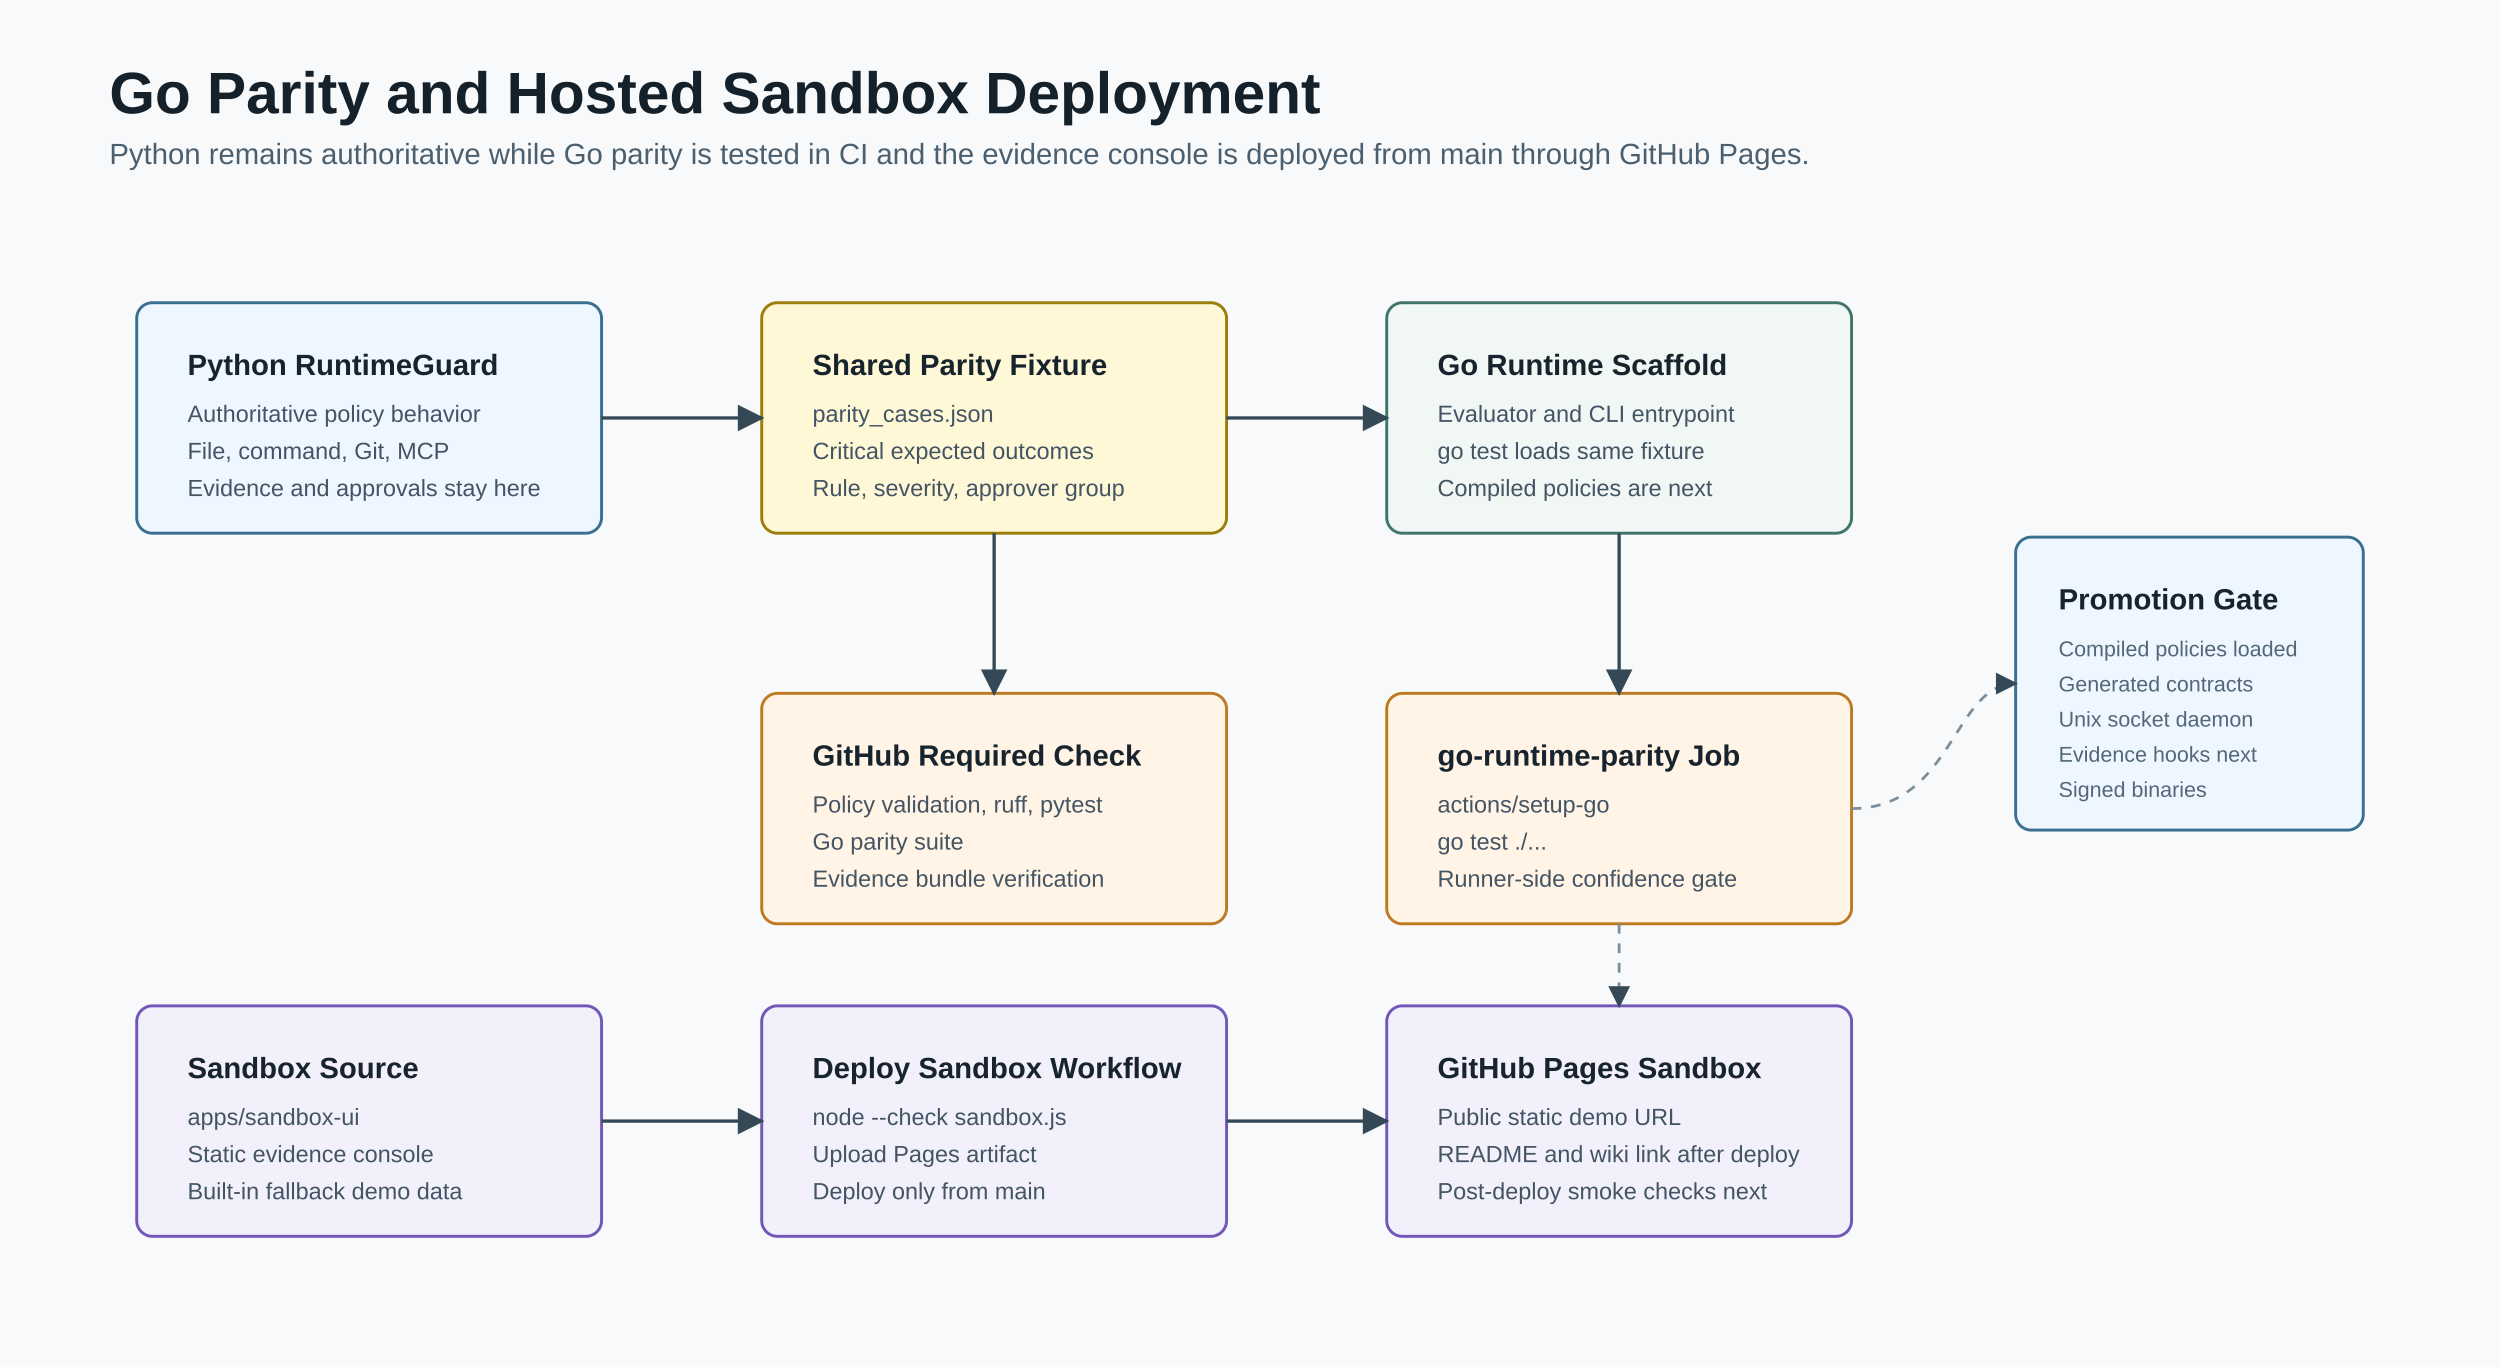
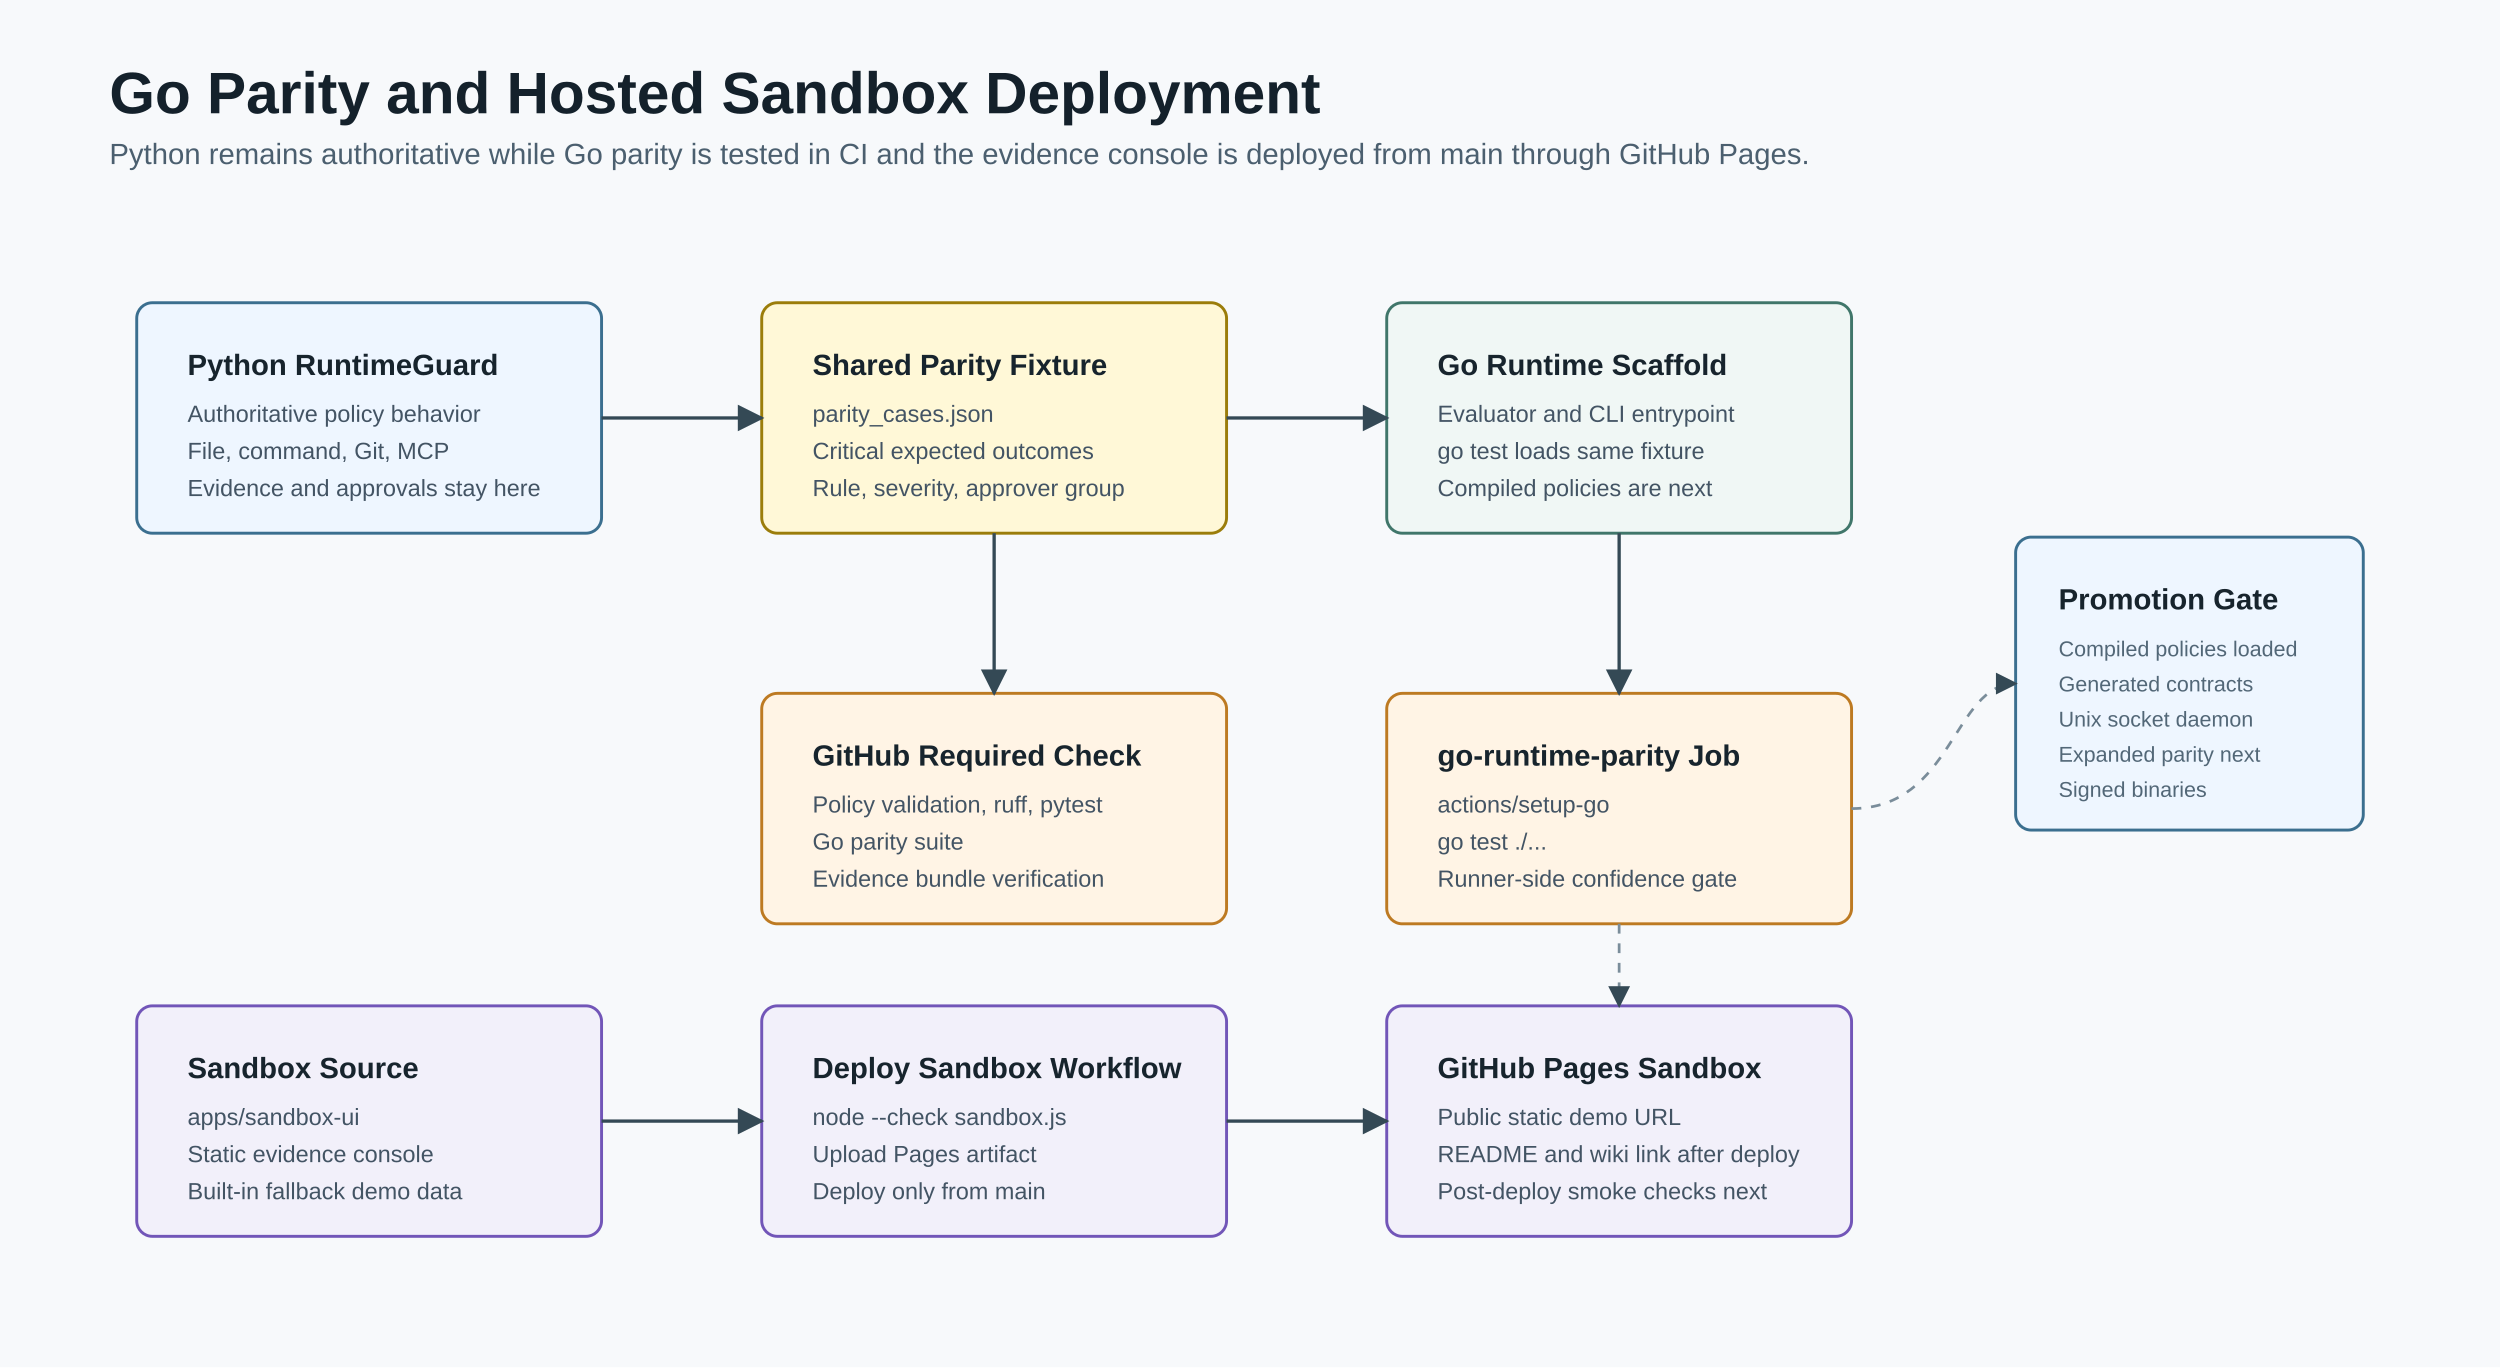
<svg xmlns="http://www.w3.org/2000/svg" width="1280" height="700" viewBox="0 0 1280 700" role="img" aria-labelledby="title desc">
  <defs>
    <marker id="arrow" viewBox="0 0 10 10" refX="9" refY="5" markerWidth="8" markerHeight="8" orient="auto-start-reverse">
      <path d="M 0 0 L 10 5 L 0 10 z" fill="#344955" />
    </marker>
    <style>
      .bg { fill: #f7f9fb; }
      .title { font: 700 30px Arial, sans-serif; fill: #14212b; }
      .subtitle { font: 400 15px Arial, sans-serif; fill: #4b5f6f; }
      .python { fill: #eef6ff; stroke: #3b6f8f; stroke-width: 1.5; }
      .go { fill: #f0f7f5; stroke: #40766a; stroke-width: 1.5; }
      .ci { fill: #fff4e5; stroke: #bd7a22; stroke-width: 1.5; }
      .deploy { fill: #f2f0fa; stroke: #7256b8; stroke-width: 1.5; }
      .store { fill: #fff8d7; stroke: #9b7d0a; stroke-width: 1.5; }
      .node-title { font: 700 15px Arial, sans-serif; fill: #17242d; }
      .node-text { font: 400 12px Arial, sans-serif; fill: #435464; }
      .small { font: 400 11px Arial, sans-serif; fill: #526777; }
      .arrow { stroke: #344955; stroke-width: 1.7; fill: none; marker-end: url(#arrow); }
      .soft-arrow { stroke: #7a8d9a; stroke-width: 1.4; fill: none; marker-end: url(#arrow); stroke-dasharray: 5 5; }
    </style>
  </defs>
  <rect class="bg" width="1280" height="700" />
  <text x="56" y="58" class="title">Go Parity and Hosted Sandbox Deployment</text>
  <text x="56" y="84" class="subtitle">Python remains authoritative while Go parity is tested in CI and the evidence console is deployed from main through GitHub Pages.</text>
  <rect x="70" y="155" width="238" height="118" rx="8" class="python" />
  <text x="96" y="192" class="node-title">Python RuntimeGuard</text>
  <text x="96" y="216" class="node-text">Authoritative policy behavior</text>
  <text x="96" y="235" class="node-text">File, command, Git, MCP</text>
  <text x="96" y="254" class="node-text">Evidence and approvals stay here</text>
  <rect x="390" y="155" width="238" height="118" rx="8" class="store" />
  <text x="416" y="192" class="node-title">Shared Parity Fixture</text>
  <text x="416" y="216" class="node-text">parity_cases.json</text>
  <text x="416" y="235" class="node-text">Critical expected outcomes</text>
  <text x="416" y="254" class="node-text">Rule, severity, approver group</text>
  <rect x="710" y="155" width="238" height="118" rx="8" class="go" />
  <text x="736" y="192" class="node-title">Go Runtime Scaffold</text>
  <text x="736" y="216" class="node-text">Evaluator and CLI entrypoint</text>
  <text x="736" y="235" class="node-text">go test loads same fixture</text>
  <text x="736" y="254" class="node-text">Compiled policies are next</text>
  <rect x="390" y="355" width="238" height="118" rx="8" class="ci" />
  <text x="416" y="392" class="node-title">GitHub Required Check</text>
  <text x="416" y="416" class="node-text">Policy validation, ruff, pytest</text>
  <text x="416" y="435" class="node-text">Go parity suite</text>
  <text x="416" y="454" class="node-text">Evidence bundle verification</text>
  <rect x="710" y="355" width="238" height="118" rx="8" class="ci" />
  <text x="736" y="392" class="node-title">go-runtime-parity Job</text>
  <text x="736" y="416" class="node-text">actions/setup-go</text>
  <text x="736" y="435" class="node-text">go test ./...</text>
  <text x="736" y="454" class="node-text">Runner-side confidence gate</text>
  <rect x="70" y="515" width="238" height="118" rx="8" class="deploy" />
  <text x="96" y="552" class="node-title">Sandbox Source</text>
  <text x="96" y="576" class="node-text">apps/sandbox-ui</text>
  <text x="96" y="595" class="node-text">Static evidence console</text>
  <text x="96" y="614" class="node-text">Built-in fallback demo data</text>
  <rect x="390" y="515" width="238" height="118" rx="8" class="deploy" />
  <text x="416" y="552" class="node-title">Deploy Sandbox Workflow</text>
  <text x="416" y="576" class="node-text">node --check sandbox.js</text>
  <text x="416" y="595" class="node-text">Upload Pages artifact</text>
  <text x="416" y="614" class="node-text">Deploy only from main</text>
  <rect x="710" y="515" width="238" height="118" rx="8" class="deploy" />
  <text x="736" y="552" class="node-title">GitHub Pages Sandbox</text>
  <text x="736" y="576" class="node-text">Public static demo URL</text>
  <text x="736" y="595" class="node-text">README and wiki link after deploy</text>
  <text x="736" y="614" class="node-text">Post-deploy smoke checks next</text>
  <rect x="1032" y="275" width="178" height="150" rx="8" class="python" />
  <text x="1054" y="312" class="node-title">Promotion Gate</text>
  <text x="1054" y="336" class="small">Compiled policies loaded</text>
  <text x="1054" y="354" class="small">Generated contracts</text>
  <text x="1054" y="372" class="small">Unix socket daemon</text>
-   <text x="1054" y="390" class="small">Evidence hooks next</text>
+   <text x="1054" y="390" class="small">Expanded parity next</text>
  <text x="1054" y="408" class="small">Signed binaries</text>
  <path class="arrow" d="M308 214 L390 214" />
  <path class="arrow" d="M628 214 L710 214" />
  <path class="arrow" d="M509 273 L509 355" />
  <path class="arrow" d="M829 273 L829 355" />
  <path class="soft-arrow" d="M948 414 C1000 414 1000 350 1032 350" />
  <path class="arrow" d="M308 574 L390 574" />
  <path class="arrow" d="M628 574 L710 574" />
  <path class="soft-arrow" d="M829 473 C829 500 829 500 829 515" />
</svg>
